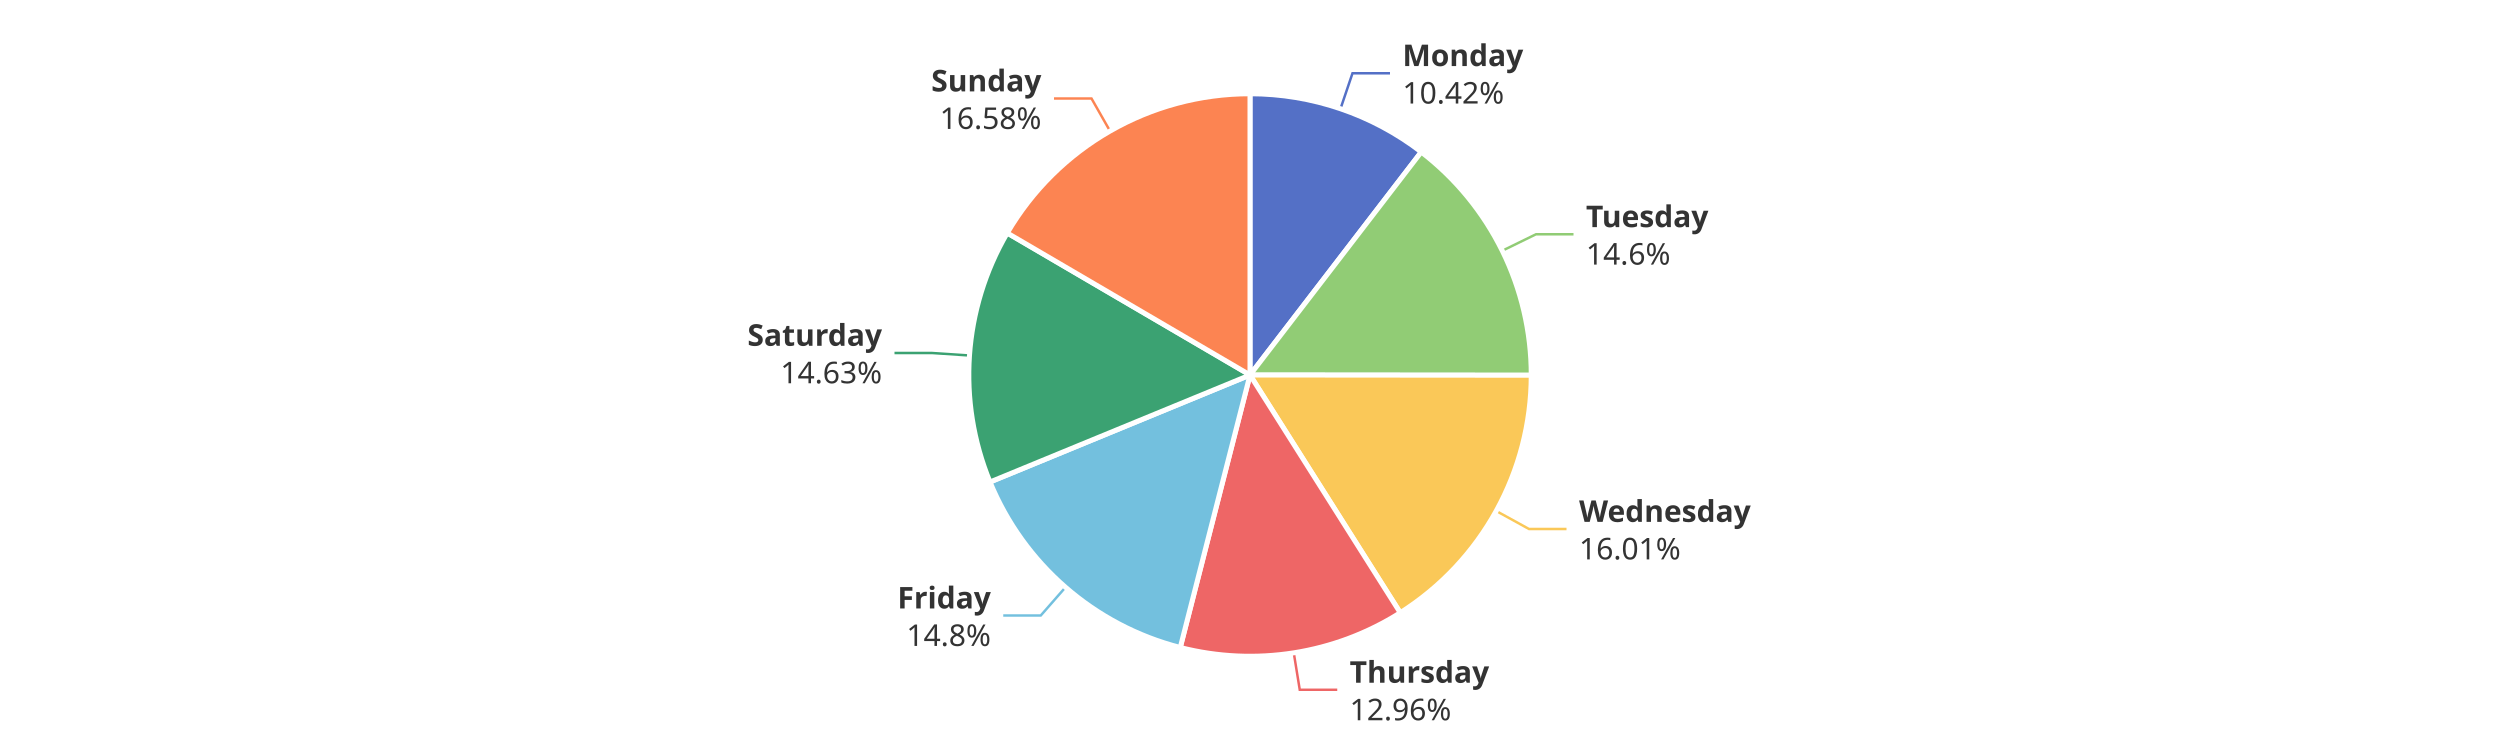
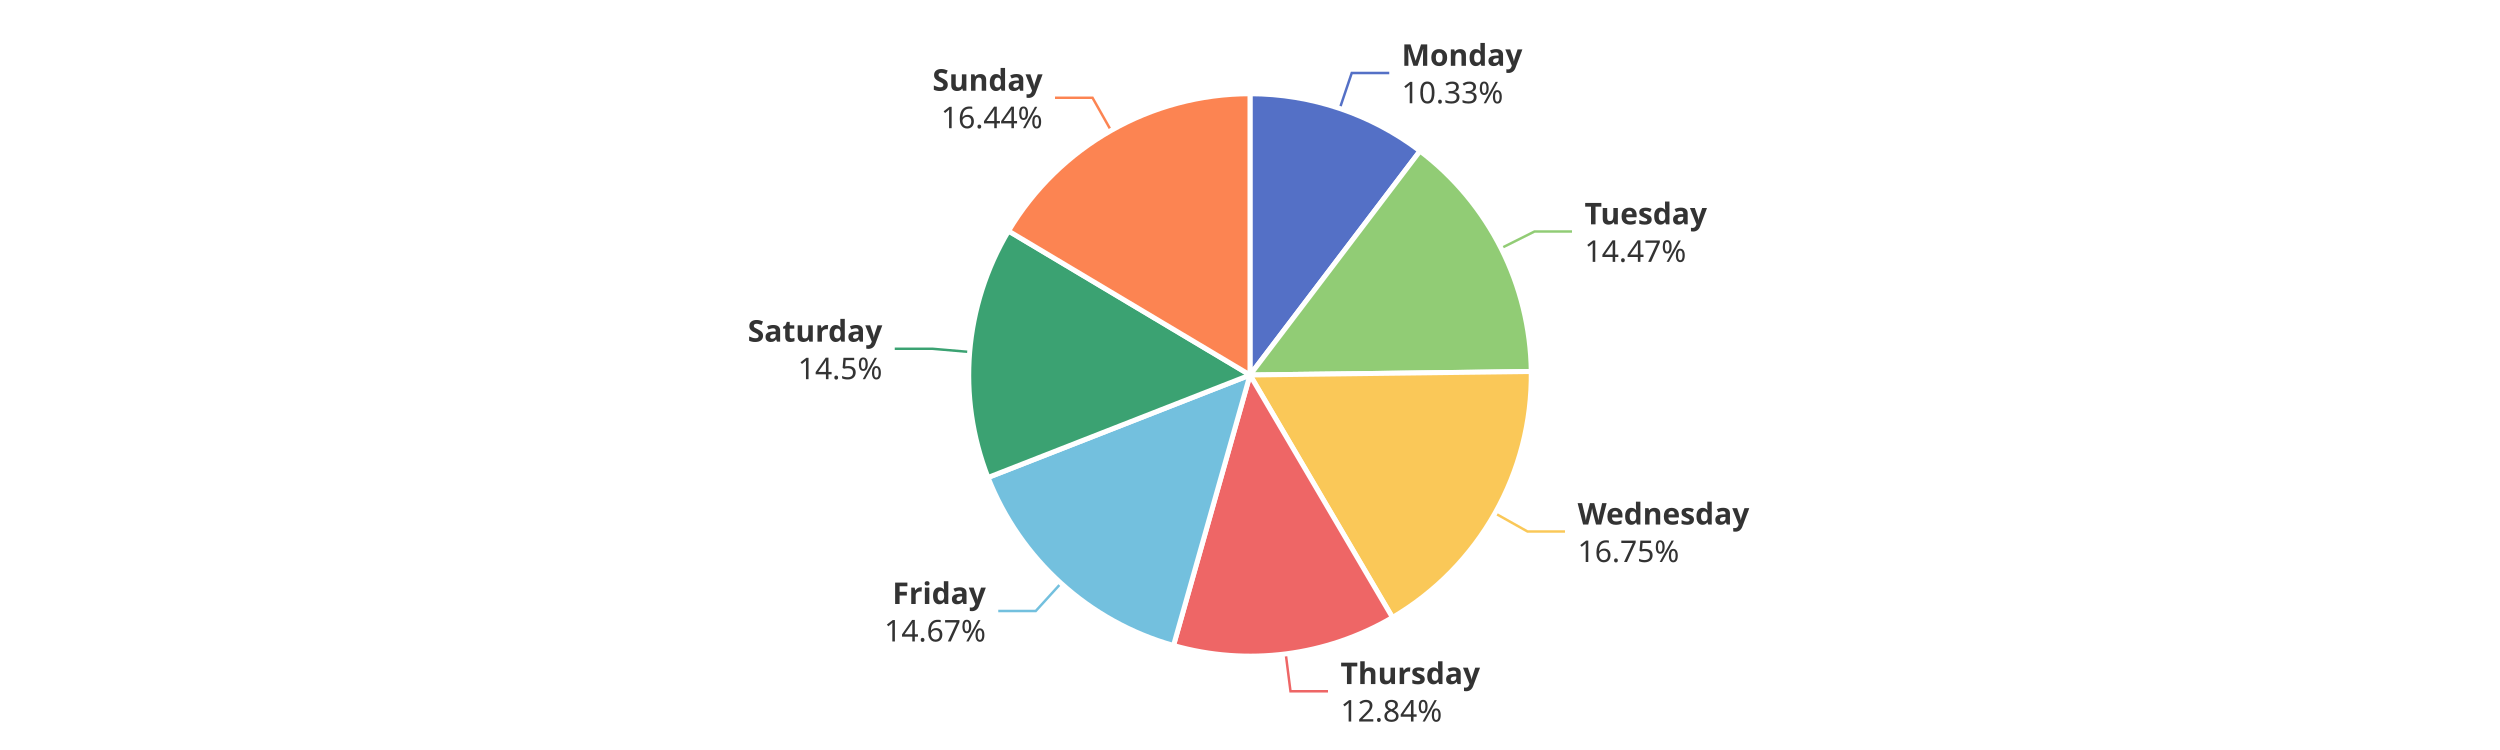
<svg xmlns="http://www.w3.org/2000/svg" width="1000" height="300" version="1.1" baseProfile="full" viewBox="0 0 1000 300">
  <rect width="1000" height="300" x="0" y="0" id="0" fill="#ffffff" />
-   <polyline points="536.2 43.5 541 29.3 556 29.3" fill="none" stroke="#5470c6" />
-   <polyline points="600.9 100.3 614.4 93.7 629.4 93.7" fill="none" stroke="#91cc75" />
-   <polyline points="598.5 204.4 611.6 211.6 626.6 211.6" fill="none" stroke="#fac858" />
-   <polyline points="517.5 261.1 519.9 275.9 534.9 275.9" fill="none" stroke="#ee6666" />
-   <polyline points="426.2 234.9 416.3 246.2 401.3 246.2" fill="none" stroke="#73c0de" />
-   <polyline points="387.8 142.2 372.8 141.2 357.8 141.2" fill="none" stroke="#3ba272" />
-   <polyline points="444 52.4 436.6 39.4 421.6 39.4" fill="none" stroke="#fc8452" />
-   <path d="M500 37.5A112.5 112.5 0 0 1 568.5 60.8L500 150Z" fill="#5470c6" stroke="#fff" stroke-width="2" stroke-linejoin="round" />
-   <path d="M568.5 60.8A112.5 112.5 0 0 1 612.5 150.1L500 150Z" fill="#91cc75" stroke="#fff" stroke-width="2" stroke-linejoin="round" />
-   <path d="M612.5 150.1A112.5 112.5 0 0 1 560.1 245.1L500 150Z" fill="#fac858" stroke="#fff" stroke-width="2" stroke-linejoin="round" />
-   <path d="M560.1 245.1A112.5 112.5 0 0 1 472.1 259L500 150Z" fill="#ee6666" stroke="#fff" stroke-width="2" stroke-linejoin="round" />
-   <path d="M472.1 259A112.5 112.5 0 0 1 396 192.8L500 150Z" fill="#73c0de" stroke="#fff" stroke-width="2" stroke-linejoin="round" />
-   <path d="M396 192.8A112.5 112.5 0 0 1 402.9 93.2L500 150Z" fill="#3ba272" stroke="#fff" stroke-width="2" stroke-linejoin="round" />
-   <path d="M402.9 93.2A112.5 112.5 0 0 1 500 37.5L500 150Z" fill="#fc8452" stroke="#fff" stroke-width="2" stroke-linejoin="round" />
-   <path d="M0 -15l42.8 0l0 30l-42.8 0Z" transform="translate(560.9962 29.2707)" fill="none" />
-   <text dominant-baseline="central" text-anchor="start" style="font-size:12px;font-family:sans-serif;font-weight:bold;" y="-7.5" transform="translate(560.9962 29.2707)" fill="#333" stroke="rgb(255,255,255)" stroke-width="2" paint-order="stroke" stroke-miterlimit="2">Monday</text>
-   <text dominant-baseline="central" text-anchor="start" style="font-size:12px;font-family:sans-serif;" y="7.5" transform="translate(560.9962 29.2707)" fill="#333" stroke="rgb(255,255,255)" stroke-width="2" paint-order="stroke" stroke-miterlimit="2">10.42%</text>
-   <path d="M0 -15l46.2 0l0 30l-46.2 0Z" transform="translate(634.3926 93.692)" fill="none" />
-   <text dominant-baseline="central" text-anchor="start" style="font-size:12px;font-family:sans-serif;font-weight:bold;" y="-7.5" transform="translate(634.3926 93.692)" fill="#333" stroke="rgb(255,255,255)" stroke-width="2" paint-order="stroke" stroke-miterlimit="2">Tuesday</text>
-   <text dominant-baseline="central" text-anchor="start" style="font-size:12px;font-family:sans-serif;" y="7.5" transform="translate(634.3926 93.692)" fill="#333" stroke="rgb(255,255,255)" stroke-width="2" paint-order="stroke" stroke-miterlimit="2">14.6%</text>
-   <path d="M0 -15l63.6 0l0 30l-63.6 0Z" transform="translate(631.6325 211.599)" fill="none" />
-   <text dominant-baseline="central" text-anchor="start" style="font-size:12px;font-family:sans-serif;font-weight:bold;" y="-7.5" transform="translate(631.6325 211.599)" fill="#333" stroke="rgb(255,255,255)" stroke-width="2" paint-order="stroke" stroke-miterlimit="2">Wednesday</text>
-   <text dominant-baseline="central" text-anchor="start" style="font-size:12px;font-family:sans-serif;" y="7.5" transform="translate(631.6325 211.599)" fill="#333" stroke="rgb(255,255,255)" stroke-width="2" paint-order="stroke" stroke-miterlimit="2">16.01%</text>
-   <path d="M0 -15l50.2 0l0 30l-50.2 0Z" transform="translate(539.8663 275.9428)" fill="none" />
-   <text dominant-baseline="central" text-anchor="start" style="font-size:12px;font-family:sans-serif;font-weight:bold;" y="-7.5" transform="translate(539.8663 275.9428)" fill="#333" stroke="rgb(255,255,255)" stroke-width="2" paint-order="stroke" stroke-miterlimit="2">Thursday</text>
-   <text dominant-baseline="central" text-anchor="start" style="font-size:12px;font-family:sans-serif;" y="7.5" transform="translate(539.8663 275.9428)" fill="#333" stroke="rgb(255,255,255)" stroke-width="2" paint-order="stroke" stroke-miterlimit="2">12.96%</text>
-   <path d="M-34.2 -15l34.2 0l0 30l-34.2 0Z" transform="translate(396.3458 246.2196)" fill="none" />
-   <text dominant-baseline="central" text-anchor="end" style="font-size:12px;font-family:sans-serif;font-weight:bold;" y="-7.5" transform="translate(396.3458 246.2196)" fill="#333" stroke="rgb(255,255,255)" stroke-width="2" paint-order="stroke" stroke-miterlimit="2">Friday</text>
-   <text dominant-baseline="central" text-anchor="end" style="font-size:12px;font-family:sans-serif;" y="7.5" transform="translate(396.3458 246.2196)" fill="#333" stroke="rgb(255,255,255)" stroke-width="2" paint-order="stroke" stroke-miterlimit="2">14.8%</text>
-   <path d="M-48.2 -15l48.2 0l0 30l-48.2 0Z" transform="translate(352.8072 141.1549)" fill="none" />
-   <text dominant-baseline="central" text-anchor="end" style="font-size:12px;font-family:sans-serif;font-weight:bold;" y="-7.5" transform="translate(352.8072 141.1549)" fill="#333" stroke="rgb(255,255,255)" stroke-width="2" paint-order="stroke" stroke-miterlimit="2">Saturday</text>
-   <text dominant-baseline="central" text-anchor="end" style="font-size:12px;font-family:sans-serif;" y="7.5" transform="translate(352.8072 141.1549)" fill="#333" stroke="rgb(255,255,255)" stroke-width="2" paint-order="stroke" stroke-miterlimit="2">14.63%</text>
-   <path d="M-40.9 -15l40.9 0l0 30l-40.9 0Z" transform="translate(416.5509 39.4086)" fill="none" />
-   <text dominant-baseline="central" text-anchor="end" style="font-size:12px;font-family:sans-serif;font-weight:bold;" y="-7.5" transform="translate(416.5509 39.4086)" fill="#333" stroke="rgb(255,255,255)" stroke-width="2" paint-order="stroke" stroke-miterlimit="2">Sunday</text>
-   <text dominant-baseline="central" text-anchor="end" style="font-size:12px;font-family:sans-serif;" y="7.5" transform="translate(416.5509 39.4086)" fill="#333" stroke="rgb(255,255,255)" stroke-width="2" paint-order="stroke" stroke-miterlimit="2">16.58%</text>
+   <polyline points="535.9 43.4 540.7 29.2 555.7 29.2" fill="none" stroke="#5470c6" />
+   <polyline points="600.4 99.3 613.8 92.6 628.8 92.6" fill="none" stroke="#91cc75" />
+   <polyline points="598 205.3 611 212.6 626 212.6" fill="none" stroke="#fac858" />
+   <polyline points="514.3 261.6 516.2 276.5 531.2 276.5" fill="none" stroke="#ee6666" />
+   <polyline points="424.4 233.3 414.3 244.4 399.3 244.4" fill="none" stroke="#73c0de" />
+   <polyline points="387.9 140.8 372.9 139.5 357.9 139.5" fill="none" stroke="#3ba272" />
+   <polyline points="444.4 52.2 437 39.1 422 39.1" fill="none" stroke="#fc8452" />
+   <path d="M500 37.5A112.5 112.5 0 0 1 568 60.4L500 150Z" fill="#5470c6" stroke="#fff" stroke-width="2" stroke-linejoin="round" />
+   <path d="M568 60.4A112.5 112.5 0 0 1 612.5 148.6L500 150Z" fill="#91cc75" stroke="#fff" stroke-width="2" stroke-linejoin="round" />
+   <path d="M612.5 148.6A112.5 112.5 0 0 1 557 247L500 150Z" fill="#fac858" stroke="#fff" stroke-width="2" stroke-linejoin="round" />
+   <path d="M557 247A112.5 112.5 0 0 1 469.4 258.2L500 150Z" fill="#ee6666" stroke="#fff" stroke-width="2" stroke-linejoin="round" />
+   <path d="M469.4 258.2A112.5 112.5 0 0 1 395.2 191L500 150Z" fill="#73c0de" stroke="#fff" stroke-width="2" stroke-linejoin="round" />
+   <path d="M395.2 191A112.5 112.5 0 0 1 403.4 92.4L500 150Z" fill="#3ba272" stroke="#fff" stroke-width="2" stroke-linejoin="round" />
+   <path d="M403.4 92.4A112.5 112.5 0 0 1 500 37.5L500 150Z" fill="#fc8452" stroke="#fff" stroke-width="2" stroke-linejoin="round" />
+   <path d="M0 -15l42.8 0l0 30l-42.8 0Z" transform="translate(560.6547 29.1553)" fill="none" />
+   <text dominant-baseline="central" text-anchor="start" style="font-size:12px;font-family:sans-serif;font-weight:bold;" y="-7.5" transform="translate(560.6547 29.1553)" fill="#333" stroke="rgb(255,255,255)" stroke-width="2" paint-order="stroke" stroke-miterlimit="2">Monday</text>
+   <text dominant-baseline="central" text-anchor="start" style="font-size:12px;font-family:sans-serif;" y="7.5" transform="translate(560.6547 29.1553)" fill="#333" stroke="rgb(255,255,255)" stroke-width="2" paint-order="stroke" stroke-miterlimit="2">10.33%</text>
+   <path d="M0 -15l46.2 0l0 30l-46.2 0Z" transform="translate(633.8388 92.5807)" fill="none" />
+   <text dominant-baseline="central" text-anchor="start" style="font-size:12px;font-family:sans-serif;font-weight:bold;" y="-7.5" transform="translate(633.8388 92.5807)" fill="#333" stroke="rgb(255,255,255)" stroke-width="2" paint-order="stroke" stroke-miterlimit="2">Tuesday</text>
+   <text dominant-baseline="central" text-anchor="start" style="font-size:12px;font-family:sans-serif;" y="7.5" transform="translate(633.8388 92.5807)" fill="#333" stroke="rgb(255,255,255)" stroke-width="2" paint-order="stroke" stroke-miterlimit="2">14.47%</text>
+   <path d="M0 -15l63.6 0l0 30l-63.6 0Z" transform="translate(631.047 212.6484)" fill="none" />
+   <text dominant-baseline="central" text-anchor="start" style="font-size:12px;font-family:sans-serif;font-weight:bold;" y="-7.5" transform="translate(631.047 212.6484)" fill="#333" stroke="rgb(255,255,255)" stroke-width="2" paint-order="stroke" stroke-miterlimit="2">Wednesday</text>
+   <text dominant-baseline="central" text-anchor="start" style="font-size:12px;font-family:sans-serif;" y="7.5" transform="translate(631.047 212.6484)" fill="#333" stroke="rgb(255,255,255)" stroke-width="2" paint-order="stroke" stroke-miterlimit="2">16.75%</text>
+   <path d="M0 -15l50.2 0l0 30l-50.2 0Z" transform="translate(536.2184 276.4643)" fill="none" />
+   <text dominant-baseline="central" text-anchor="start" style="font-size:12px;font-family:sans-serif;font-weight:bold;" y="-7.5" transform="translate(536.2184 276.4643)" fill="#333" stroke="rgb(255,255,255)" stroke-width="2" paint-order="stroke" stroke-miterlimit="2">Thursday</text>
+   <text dominant-baseline="central" text-anchor="start" style="font-size:12px;font-family:sans-serif;" y="7.5" transform="translate(536.2184 276.4643)" fill="#333" stroke="rgb(255,255,255)" stroke-width="2" paint-order="stroke" stroke-miterlimit="2">12.84%</text>
+   <path d="M-40.9 -15l40.9 0l0 30l-40.9 0Z" transform="translate(394.3391 244.4376)" fill="none" />
+   <text dominant-baseline="central" text-anchor="end" style="font-size:12px;font-family:sans-serif;font-weight:bold;" y="-7.5" transform="translate(394.3391 244.4376)" fill="#333" stroke="rgb(255,255,255)" stroke-width="2" paint-order="stroke" stroke-miterlimit="2">Friday</text>
+   <text dominant-baseline="central" text-anchor="end" style="font-size:12px;font-family:sans-serif;" y="7.5" transform="translate(394.3391 244.4376)" fill="#333" stroke="rgb(255,255,255)" stroke-width="2" paint-order="stroke" stroke-miterlimit="2">14.67%</text>
+   <path d="M-48.2 -15l48.2 0l0 30l-48.2 0Z" transform="translate(352.9317 139.5174)" fill="none" />
+   <text dominant-baseline="central" text-anchor="end" style="font-size:12px;font-family:sans-serif;font-weight:bold;" y="-7.5" transform="translate(352.9317 139.5174)" fill="#333" stroke="rgb(255,255,255)" stroke-width="2" paint-order="stroke" stroke-miterlimit="2">Saturday</text>
+   <text dominant-baseline="central" text-anchor="end" style="font-size:12px;font-family:sans-serif;" y="7.5" transform="translate(352.9317 139.5174)" fill="#333" stroke="rgb(255,255,255)" stroke-width="2" paint-order="stroke" stroke-miterlimit="2">14.5%</text>
+   <path d="M-40.9 -15l40.9 0l0 30l-40.9 0Z" transform="translate(417.0379 39.1306)" fill="none" />
+   <text dominant-baseline="central" text-anchor="end" style="font-size:12px;font-family:sans-serif;font-weight:bold;" y="-7.5" transform="translate(417.0379 39.1306)" fill="#333" stroke="rgb(255,255,255)" stroke-width="2" paint-order="stroke" stroke-miterlimit="2">Sunday</text>
+   <text dominant-baseline="central" text-anchor="end" style="font-size:12px;font-family:sans-serif;" y="7.5" transform="translate(417.0379 39.1306)" fill="#333" stroke="rgb(255,255,255)" stroke-width="2" paint-order="stroke" stroke-miterlimit="2">16.44%</text>
</svg>
